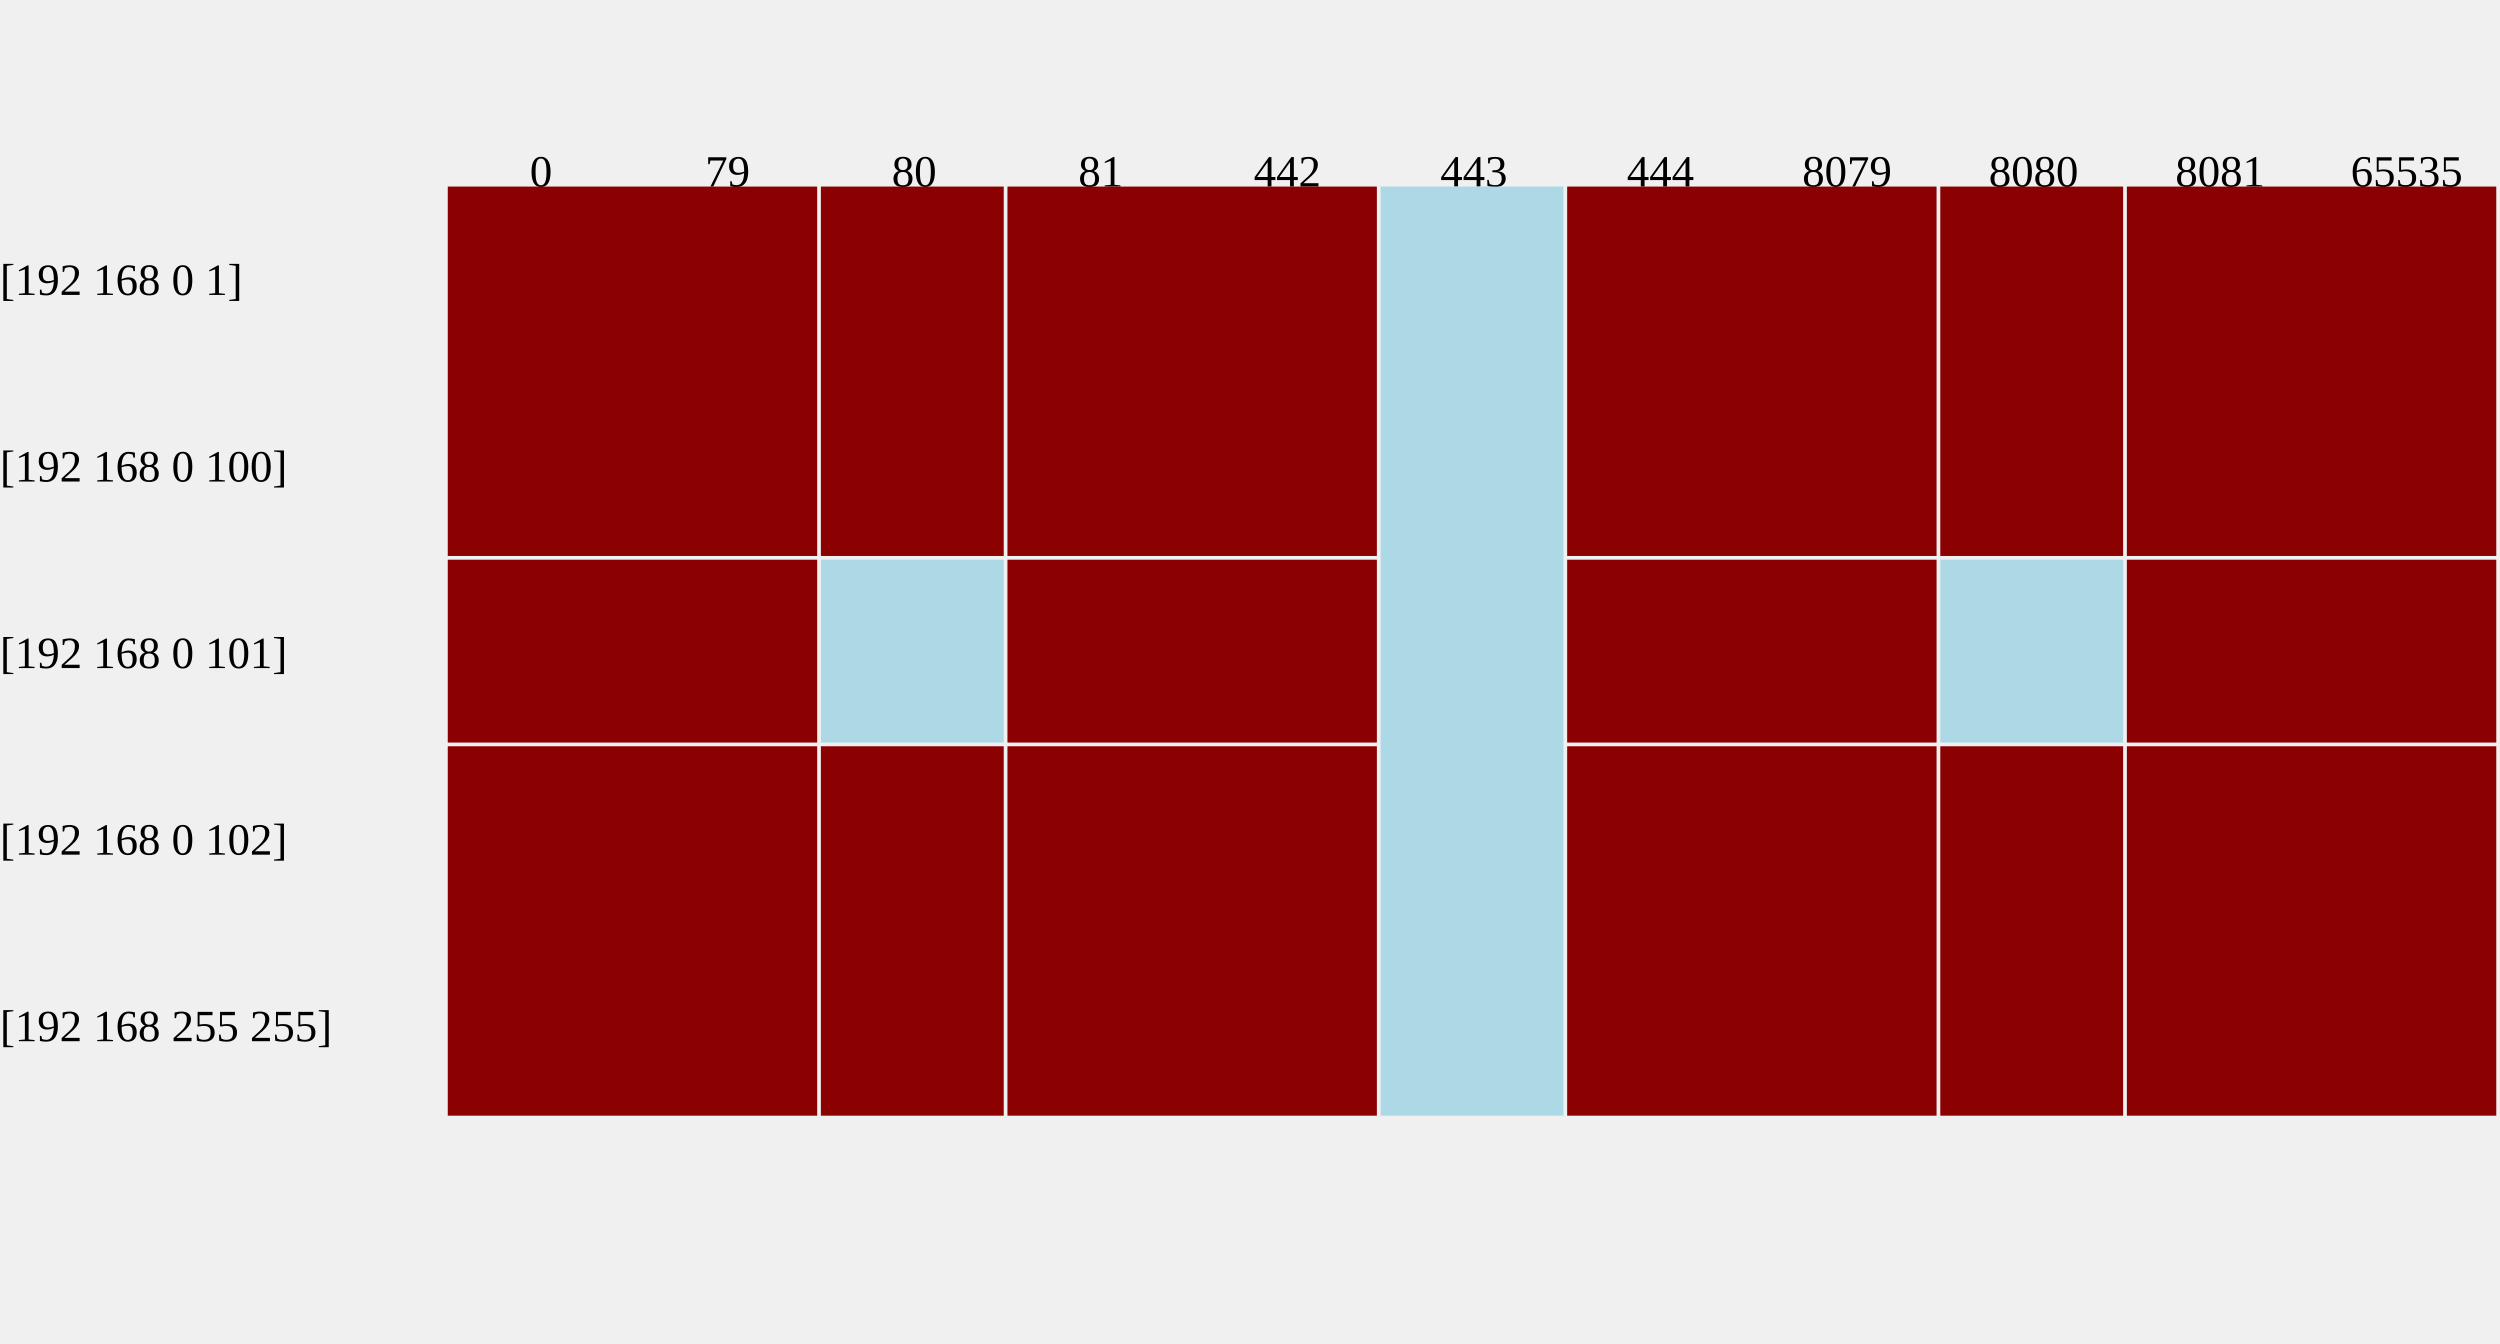
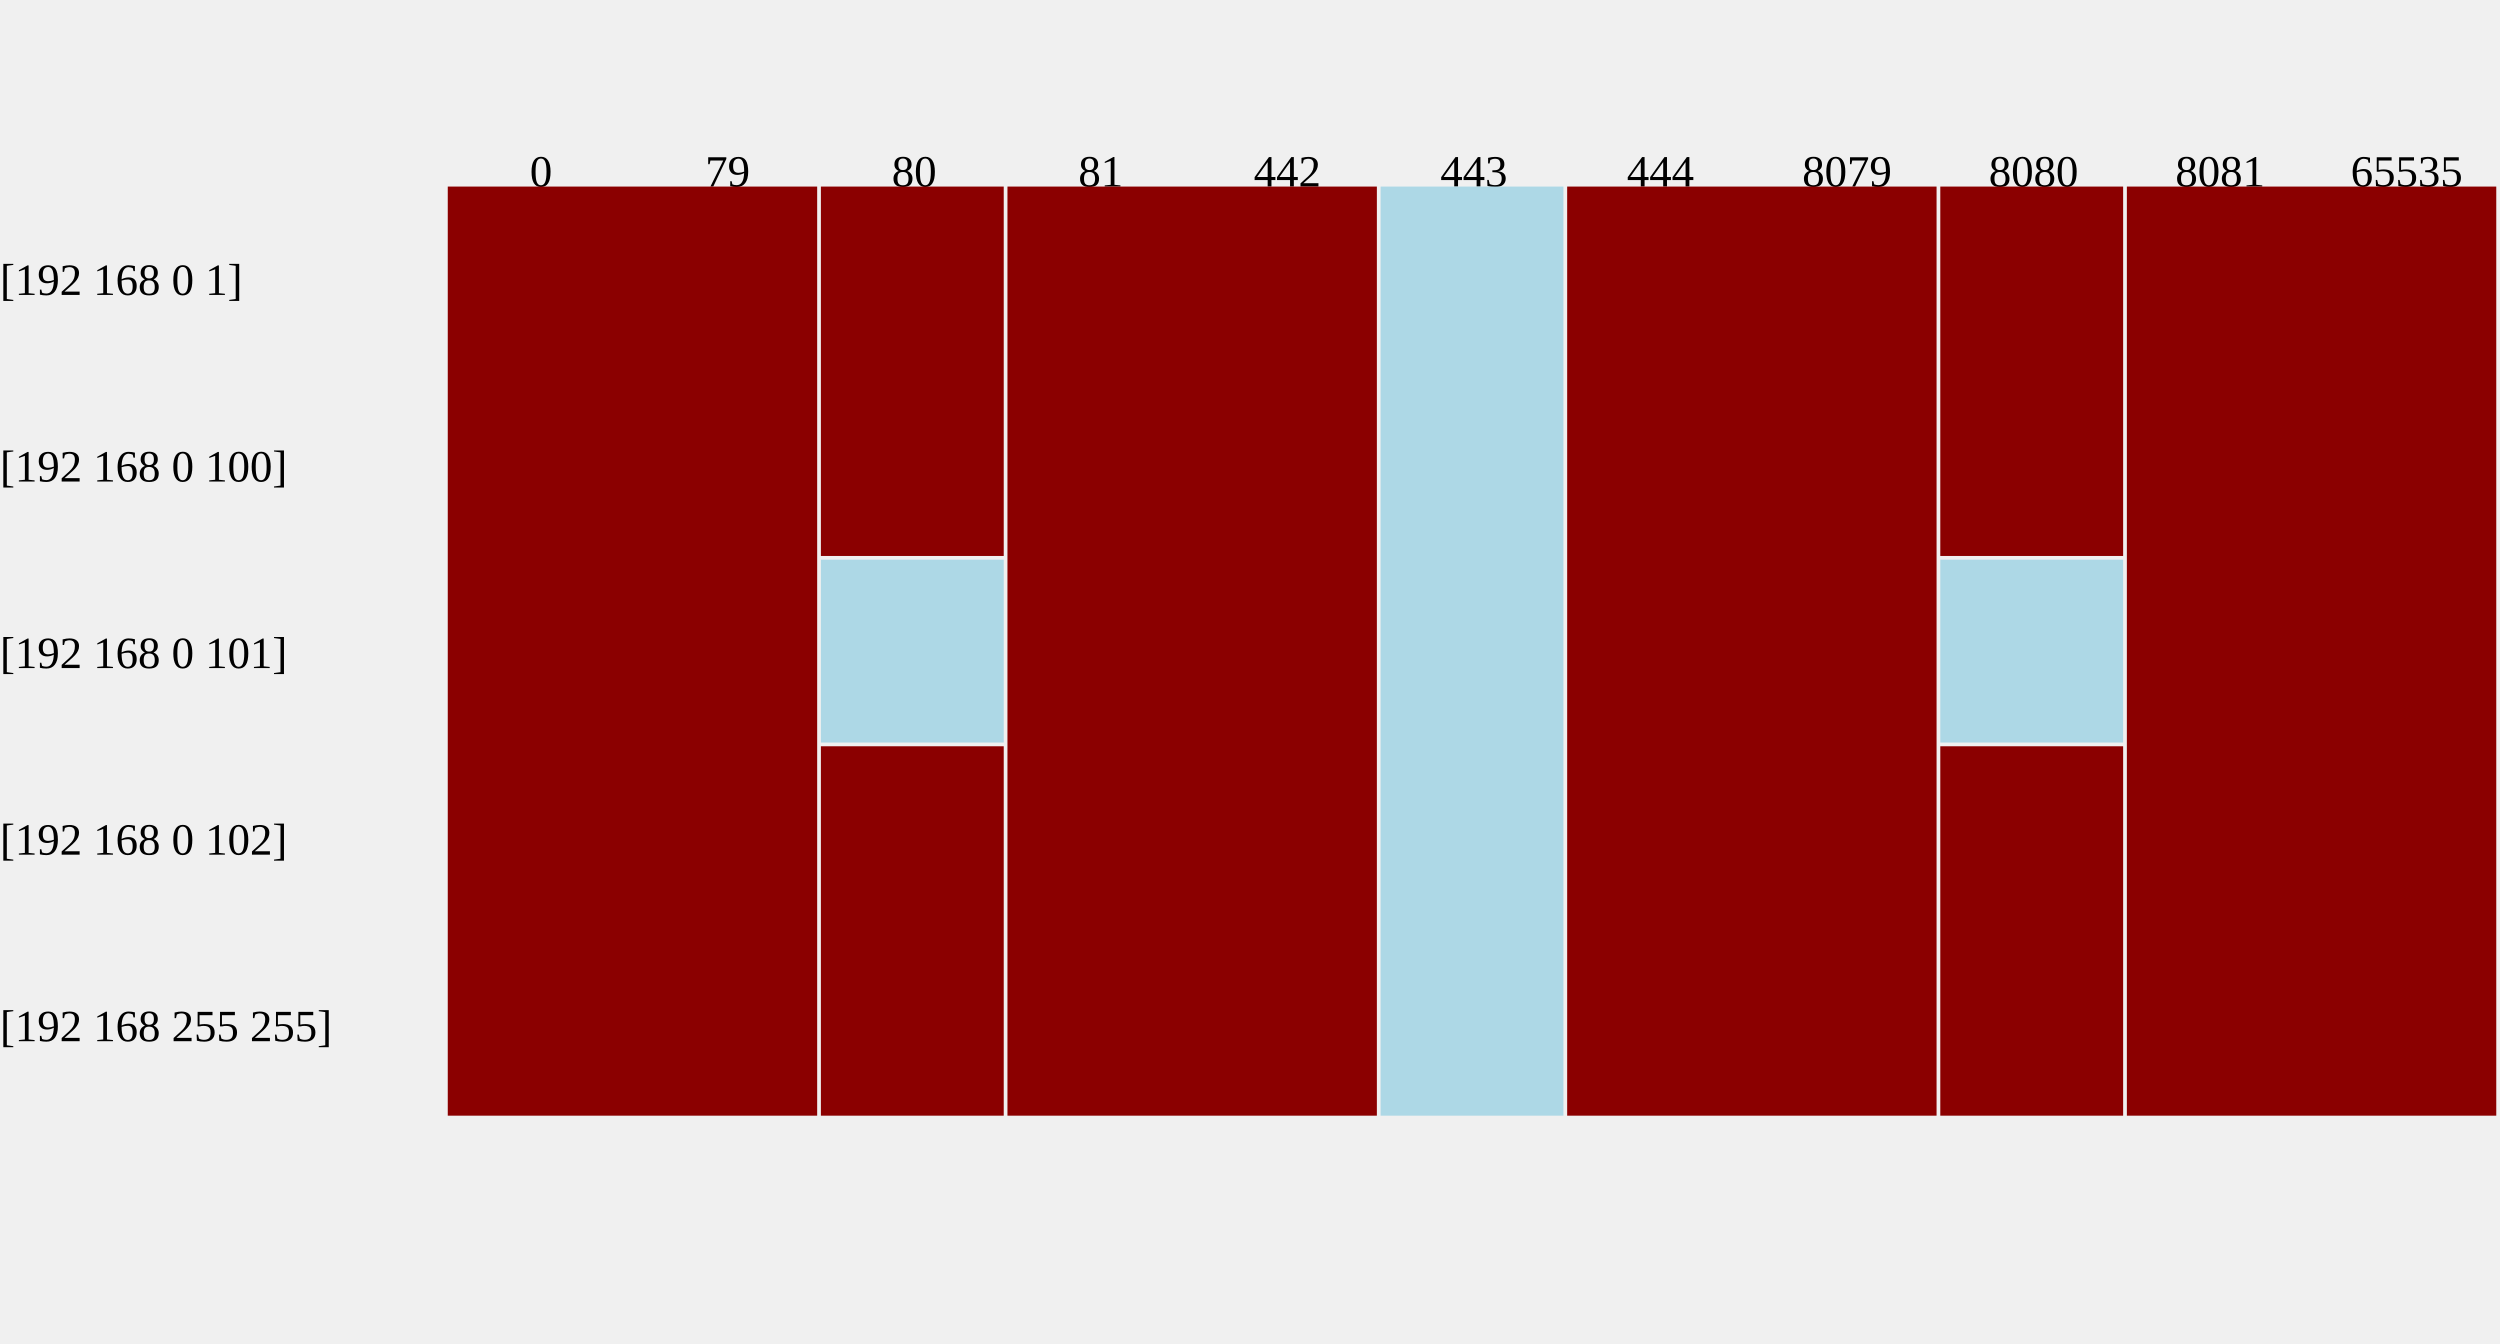
<svg xmlns="http://www.w3.org/2000/svg" width="670" height="360">
  <style type="text/css">

rect.allow{fill:lightblue}
rect.block{fill:darkred}
rect.allow.onmouse{fill:lightcyan}
rect.block.onmouse{fill:red}
rect:hover{stroke:green}
@media (prefers-color-scheme: dark) {
    :root {
        background-color: black;
        fill: white;
    }
}


</style>
  <text x="0" y="75" style="font-size:12px; dominant-baseline:central">[192 168 0 1]</text>
  <text x="0" y="125" style="font-size:12px; dominant-baseline:central">[192 168 0 100]</text>
  <text x="0" y="175" style="font-size:12px; dominant-baseline:central">[192 168 0 101]</text>
  <text x="0" y="225" style="font-size:12px; dominant-baseline:central">[192 168 0 102]</text>
  <text x="0" y="275" style="font-size:12px; dominant-baseline:central">[192 168 255 255]</text>
  <text x="145" y="50" style="font-size:12px; text-anchor:middle">0</text>
  <text x="195" y="50" style="font-size:12px; text-anchor:middle">79</text>
  <text x="245" y="50" style="font-size:12px; text-anchor:middle">80</text>
  <text x="295" y="50" style="font-size:12px; text-anchor:middle">81</text>
  <text x="345" y="50" style="font-size:12px; text-anchor:middle">442</text>
  <text x="395" y="50" style="font-size:12px; text-anchor:middle">443</text>
  <text x="445" y="50" style="font-size:12px; text-anchor:middle">444</text>
  <text x="495" y="50" style="font-size:12px; text-anchor:middle">8079</text>
  <text x="545" y="50" style="font-size:12px; text-anchor:middle">8080</text>
  <text x="595" y="50" style="font-size:12px; text-anchor:middle">8081</text>
  <text x="645" y="50" style="font-size:12px; text-anchor:middle">65535</text>
  <text x="120" y="312" style="font-size:12px" class="wfw-name" />
  <text x="120" y="324" style="font-size:12px" class="wfw-desc" />
  <text x="120" y="336" style="font-size:12px" class="wfw-allow" />
  <text x="120" y="348" style="font-size:12px" class="wfw-ip" />
  <text x="120" y="360" style="font-size:12px" class="wfw-port" />
  <g transform="translate(120,50)">
-     <rect x="400" y="150" width="49" height="99" class="rule-3 block " wfw-name="deny TCP from 192.168.(Except: Port of allow HTTP from .0.101)" wfw-desc="3rd priority" wfw-allow="block" wfw-ip="192.168.0.1-192.168.0.100,192.168.0.102-192.168.255.255" wfw-port="80,8080" />
-     <rect x="400" y="0" width="49" height="99" class="rule-3 block " wfw-name="deny TCP from 192.168.(Except: Port of allow HTTP from .0.101)" wfw-desc="3rd priority" wfw-allow="block" wfw-ip="192.168.0.1-192.168.0.100,192.168.0.102-192.168.255.255" wfw-port="80,8080" />
-     <rect x="100" y="150" width="49" height="99" class="rule-3 block " wfw-name="deny TCP from 192.168.(Except: Port of allow HTTP from .0.101)" wfw-desc="3rd priority" wfw-allow="block" wfw-ip="192.168.0.1-192.168.0.100,192.168.0.102-192.168.255.255" wfw-port="80,8080" />
-     <rect x="100" y="0" width="49" height="99" class="rule-3 block " wfw-name="deny TCP from 192.168.(Except: Port of allow HTTP from .0.101)" wfw-desc="3rd priority" wfw-allow="block" wfw-ip="192.168.0.1-192.168.0.100,192.168.0.102-192.168.255.255" wfw-port="80,8080" />
-     <rect x="450" y="150" width="99" height="99" class="rule-2 block " wfw-name="deny TCP from 192.168.(Except: Port of allow HTTP from .0.101)" wfw-desc="3rd priority" wfw-allow="block" wfw-ip="192.168.0.1-192.168.0.100,192.168.0.101,192.168.0.102-192.168.255.255" wfw-port="0-79,81-442,444-8079,8081-65535" />
-     <rect x="450" y="100" width="99" height="49" class="rule-2 block " wfw-name="deny TCP from 192.168.(Except: Port of allow HTTP from .0.101)" wfw-desc="3rd priority" wfw-allow="block" wfw-ip="192.168.0.1-192.168.0.100,192.168.0.101,192.168.0.102-192.168.255.255" wfw-port="0-79,81-442,444-8079,8081-65535" />
-     <rect x="450" y="0" width="99" height="99" class="rule-2 block " wfw-name="deny TCP from 192.168.(Except: Port of allow HTTP from .0.101)" wfw-desc="3rd priority" wfw-allow="block" wfw-ip="192.168.0.1-192.168.0.100,192.168.0.101,192.168.0.102-192.168.255.255" wfw-port="0-79,81-442,444-8079,8081-65535" />
-     <rect x="300" y="150" width="99" height="99" class="rule-2 block " wfw-name="deny TCP from 192.168.(Except: Port of allow HTTP from .0.101)" wfw-desc="3rd priority" wfw-allow="block" wfw-ip="192.168.0.1-192.168.0.100,192.168.0.101,192.168.0.102-192.168.255.255" wfw-port="0-79,81-442,444-8079,8081-65535" />
-     <rect x="300" y="100" width="99" height="49" class="rule-2 block " wfw-name="deny TCP from 192.168.(Except: Port of allow HTTP from .0.101)" wfw-desc="3rd priority" wfw-allow="block" wfw-ip="192.168.0.1-192.168.0.100,192.168.0.101,192.168.0.102-192.168.255.255" wfw-port="0-79,81-442,444-8079,8081-65535" />
-     <rect x="300" y="0" width="99" height="99" class="rule-2 block " wfw-name="deny TCP from 192.168.(Except: Port of allow HTTP from .0.101)" wfw-desc="3rd priority" wfw-allow="block" wfw-ip="192.168.0.1-192.168.0.100,192.168.0.101,192.168.0.102-192.168.255.255" wfw-port="0-79,81-442,444-8079,8081-65535" />
-     <rect x="150" y="150" width="99" height="99" class="rule-2 block " wfw-name="deny TCP from 192.168.(Except: Port of allow HTTP from .0.101)" wfw-desc="3rd priority" wfw-allow="block" wfw-ip="192.168.0.1-192.168.0.100,192.168.0.101,192.168.0.102-192.168.255.255" wfw-port="0-79,81-442,444-8079,8081-65535" />
-     <rect x="150" y="100" width="99" height="49" class="rule-2 block " wfw-name="deny TCP from 192.168.(Except: Port of allow HTTP from .0.101)" wfw-desc="3rd priority" wfw-allow="block" wfw-ip="192.168.0.1-192.168.0.100,192.168.0.101,192.168.0.102-192.168.255.255" wfw-port="0-79,81-442,444-8079,8081-65535" />
-     <rect x="150" y="0" width="99" height="99" class="rule-2 block " wfw-name="deny TCP from 192.168.(Except: Port of allow HTTP from .0.101)" wfw-desc="3rd priority" wfw-allow="block" wfw-ip="192.168.0.1-192.168.0.100,192.168.0.101,192.168.0.102-192.168.255.255" wfw-port="0-79,81-442,444-8079,8081-65535" />
-     <rect x="0" y="150" width="99" height="99" class="rule-2 block " wfw-name="deny TCP from 192.168.(Except: Port of allow HTTP from .0.101)" wfw-desc="3rd priority" wfw-allow="block" wfw-ip="192.168.0.1-192.168.0.100,192.168.0.101,192.168.0.102-192.168.255.255" wfw-port="0-79,81-442,444-8079,8081-65535" />
-     <rect x="0" y="100" width="99" height="49" class="rule-2 block " wfw-name="deny TCP from 192.168.(Except: Port of allow HTTP from .0.101)" wfw-desc="3rd priority" wfw-allow="block" wfw-ip="192.168.0.1-192.168.0.100,192.168.0.101,192.168.0.102-192.168.255.255" wfw-port="0-79,81-442,444-8079,8081-65535" />
-     <rect x="0" y="0" width="99" height="99" class="rule-2 block " wfw-name="deny TCP from 192.168.(Except: Port of allow HTTP from .0.101)" wfw-desc="3rd priority" wfw-allow="block" wfw-ip="192.168.0.1-192.168.0.100,192.168.0.101,192.168.0.102-192.168.255.255" wfw-port="0-79,81-442,444-8079,8081-65535" />
+     <rect x="450" y="0" width="99" height="249" class="rule-3 block " wfw-name="deny TCP from 192.168.(Except: allow HTTPS, allow HTTP from .0.101)" wfw-desc="3rd priority" wfw-allow="block" wfw-ip="192.168.0.1-192.168.255.255" wfw-port="0-79,81-442,444-8079,8081-65535" />
+     <rect x="300" y="0" width="99" height="249" class="rule-3 block " wfw-name="deny TCP from 192.168.(Except: allow HTTPS, allow HTTP from .0.101)" wfw-desc="3rd priority" wfw-allow="block" wfw-ip="192.168.0.1-192.168.255.255" wfw-port="0-79,81-442,444-8079,8081-65535" />
+     <rect x="150" y="0" width="99" height="249" class="rule-3 block " wfw-name="deny TCP from 192.168.(Except: allow HTTPS, allow HTTP from .0.101)" wfw-desc="3rd priority" wfw-allow="block" wfw-ip="192.168.0.1-192.168.255.255" wfw-port="0-79,81-442,444-8079,8081-65535" />
+     <rect x="0" y="0" width="99" height="249" class="rule-3 block " wfw-name="deny TCP from 192.168.(Except: allow HTTPS, allow HTTP from .0.101)" wfw-desc="3rd priority" wfw-allow="block" wfw-ip="192.168.0.1-192.168.255.255" wfw-port="0-79,81-442,444-8079,8081-65535" />
+     <rect x="400" y="150" width="49" height="99" class="rule-2 block " wfw-name="deny TCP from 192.168.(Except: allow HTTPS, allow HTTP from .0.101)" wfw-desc="3rd priority" wfw-allow="block" wfw-ip="192.168.0.1-192.168.0.100,192.168.0.102-192.168.255.255" wfw-port="80,8080" />
+     <rect x="400" y="0" width="49" height="99" class="rule-2 block " wfw-name="deny TCP from 192.168.(Except: allow HTTPS, allow HTTP from .0.101)" wfw-desc="3rd priority" wfw-allow="block" wfw-ip="192.168.0.1-192.168.0.100,192.168.0.102-192.168.255.255" wfw-port="80,8080" />
+     <rect x="100" y="150" width="49" height="99" class="rule-2 block " wfw-name="deny TCP from 192.168.(Except: allow HTTPS, allow HTTP from .0.101)" wfw-desc="3rd priority" wfw-allow="block" wfw-ip="192.168.0.1-192.168.0.100,192.168.0.102-192.168.255.255" wfw-port="80,8080" />
+     <rect x="100" y="0" width="49" height="99" class="rule-2 block " wfw-name="deny TCP from 192.168.(Except: allow HTTPS, allow HTTP from .0.101)" wfw-desc="3rd priority" wfw-allow="block" wfw-ip="192.168.0.1-192.168.0.100,192.168.0.102-192.168.255.255" wfw-port="80,8080" />
    <rect x="400" y="100" width="49" height="49" class="rule-1 allow " wfw-name="allow HTTP from .0.101" wfw-desc="2nd priority" wfw-allow="allow" wfw-ip="192.168.0.101" wfw-port="80,8080" />
    <rect x="100" y="100" width="49" height="49" class="rule-1 allow " wfw-name="allow HTTP from .0.101" wfw-desc="2nd priority" wfw-allow="allow" wfw-ip="192.168.0.101" wfw-port="80,8080" />
    <rect x="250" y="0" width="49" height="249" class="rule-0 allow " wfw-name="allow HTTPS" wfw-desc="1st priority" wfw-allow="allow" wfw-ip="192.168.0.1-192.168.255.255" wfw-port="443" />
  </g>
</svg>
